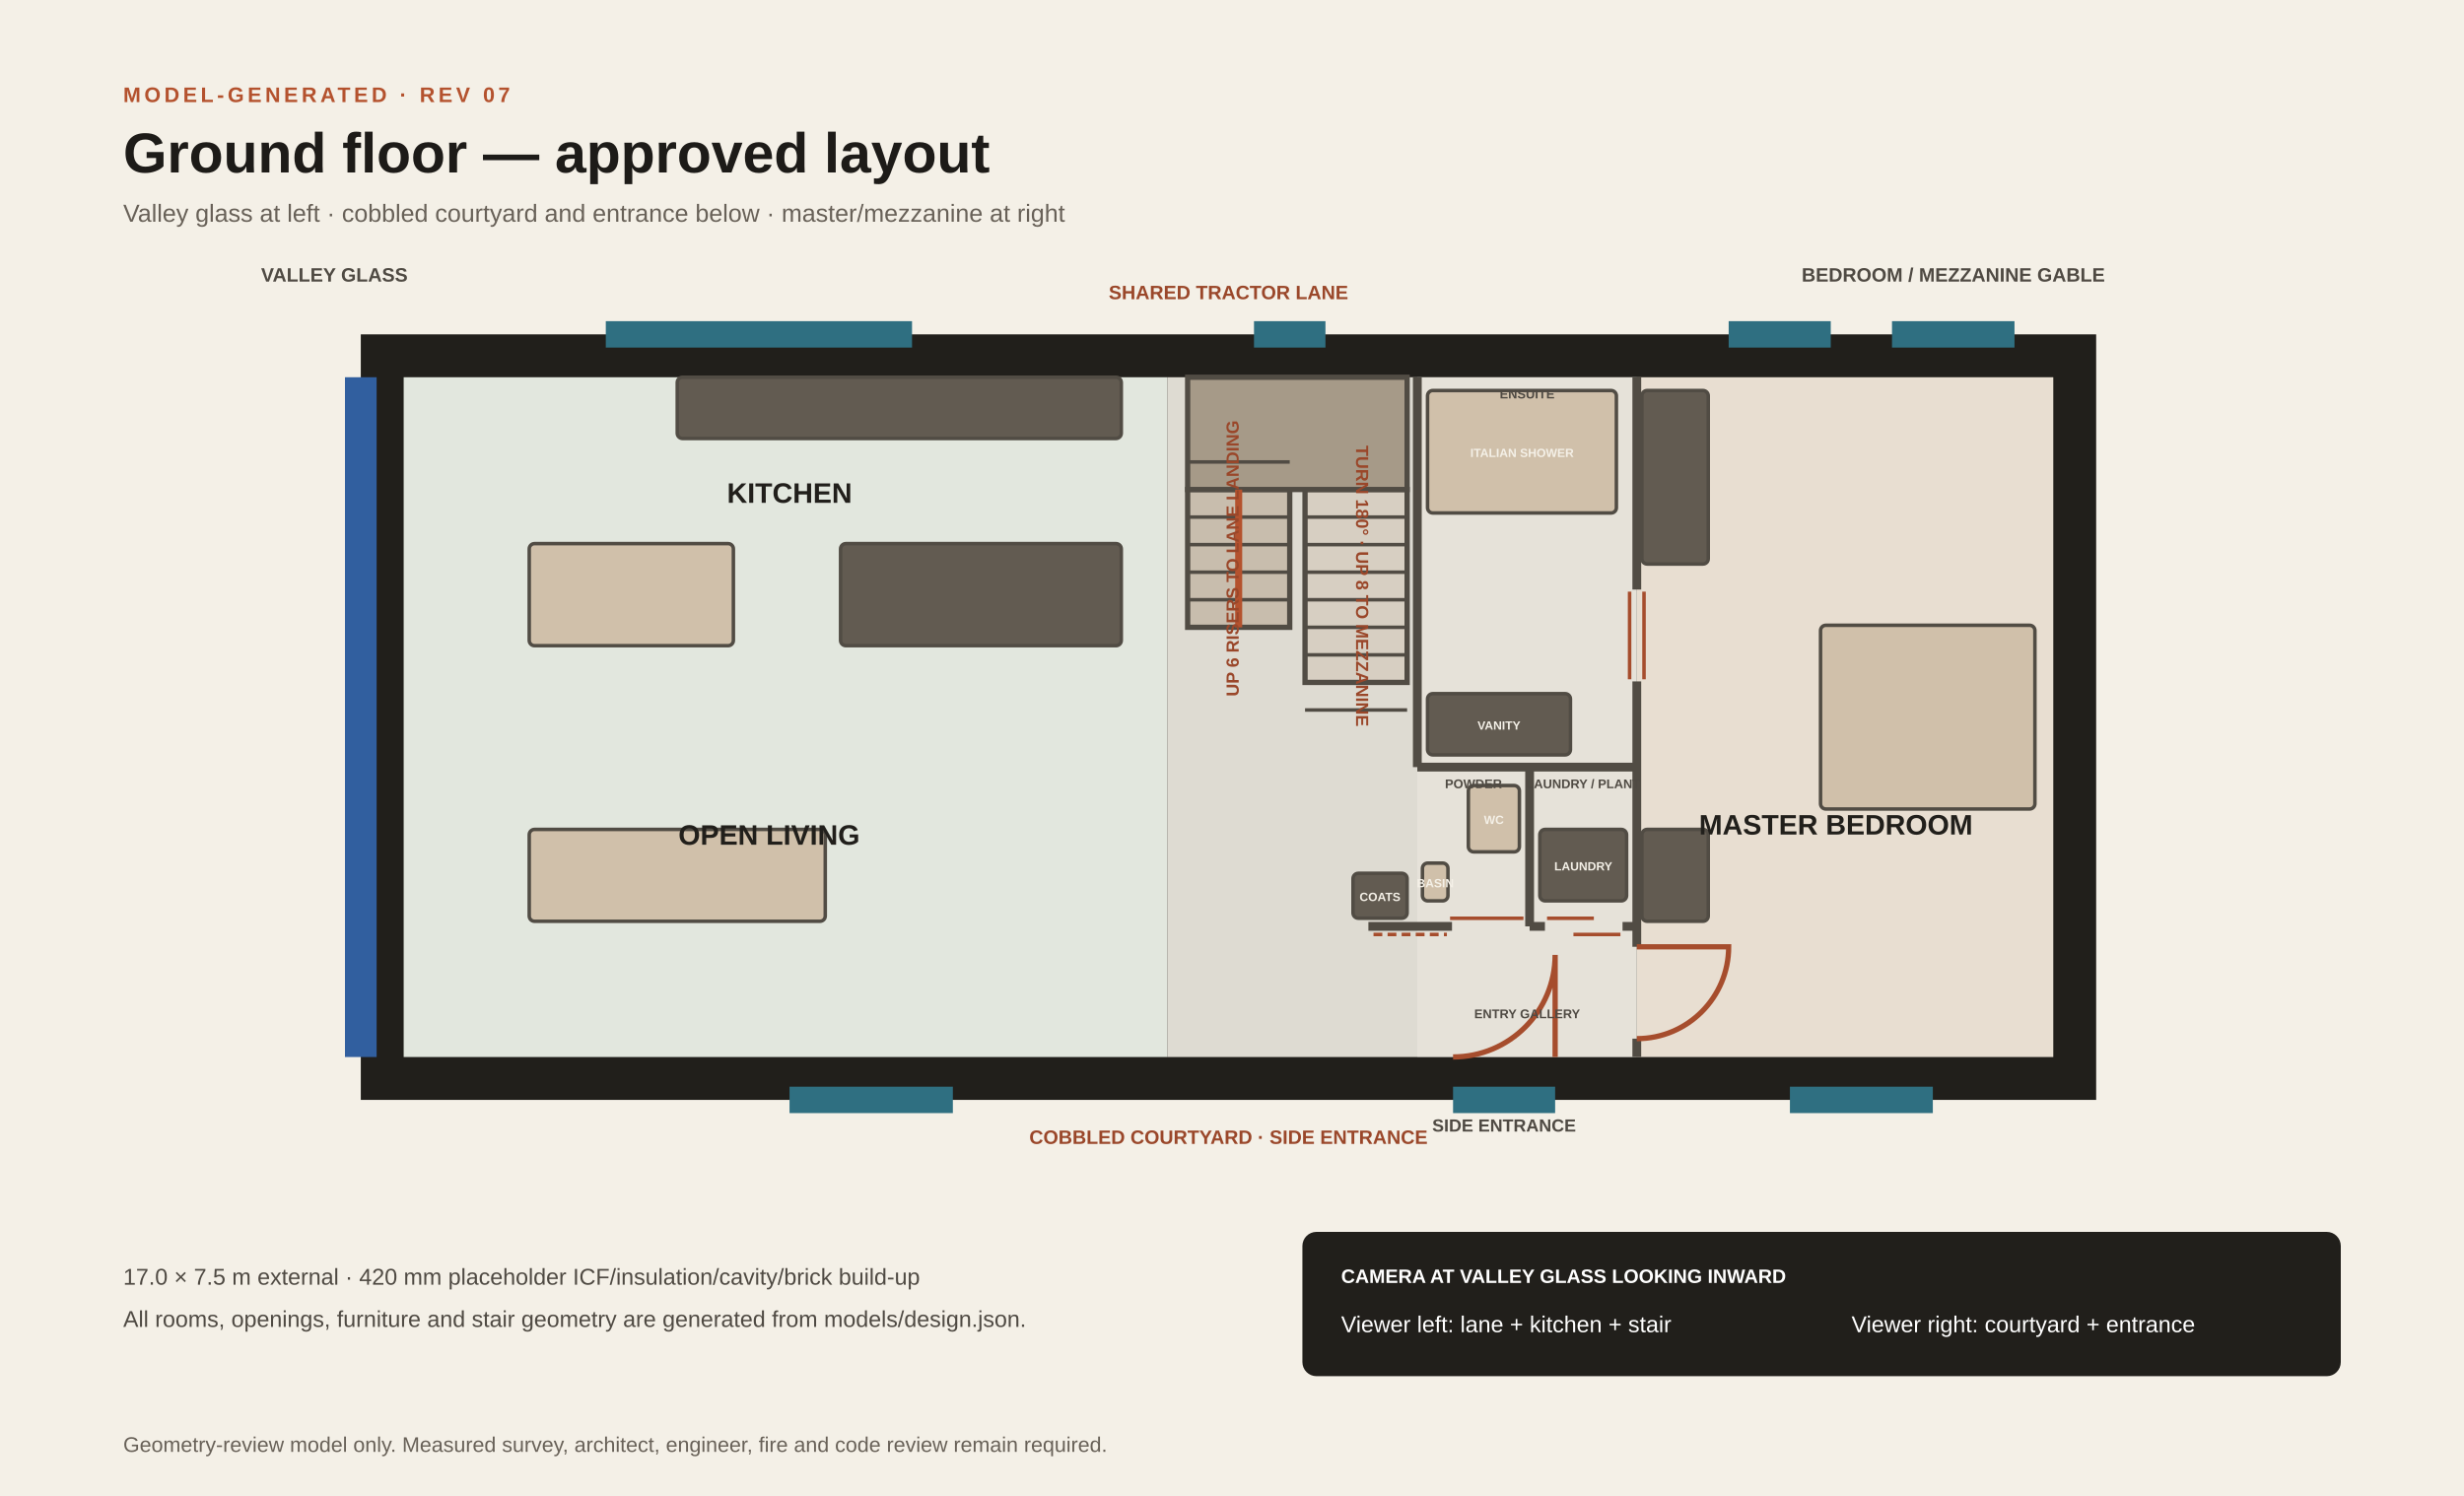
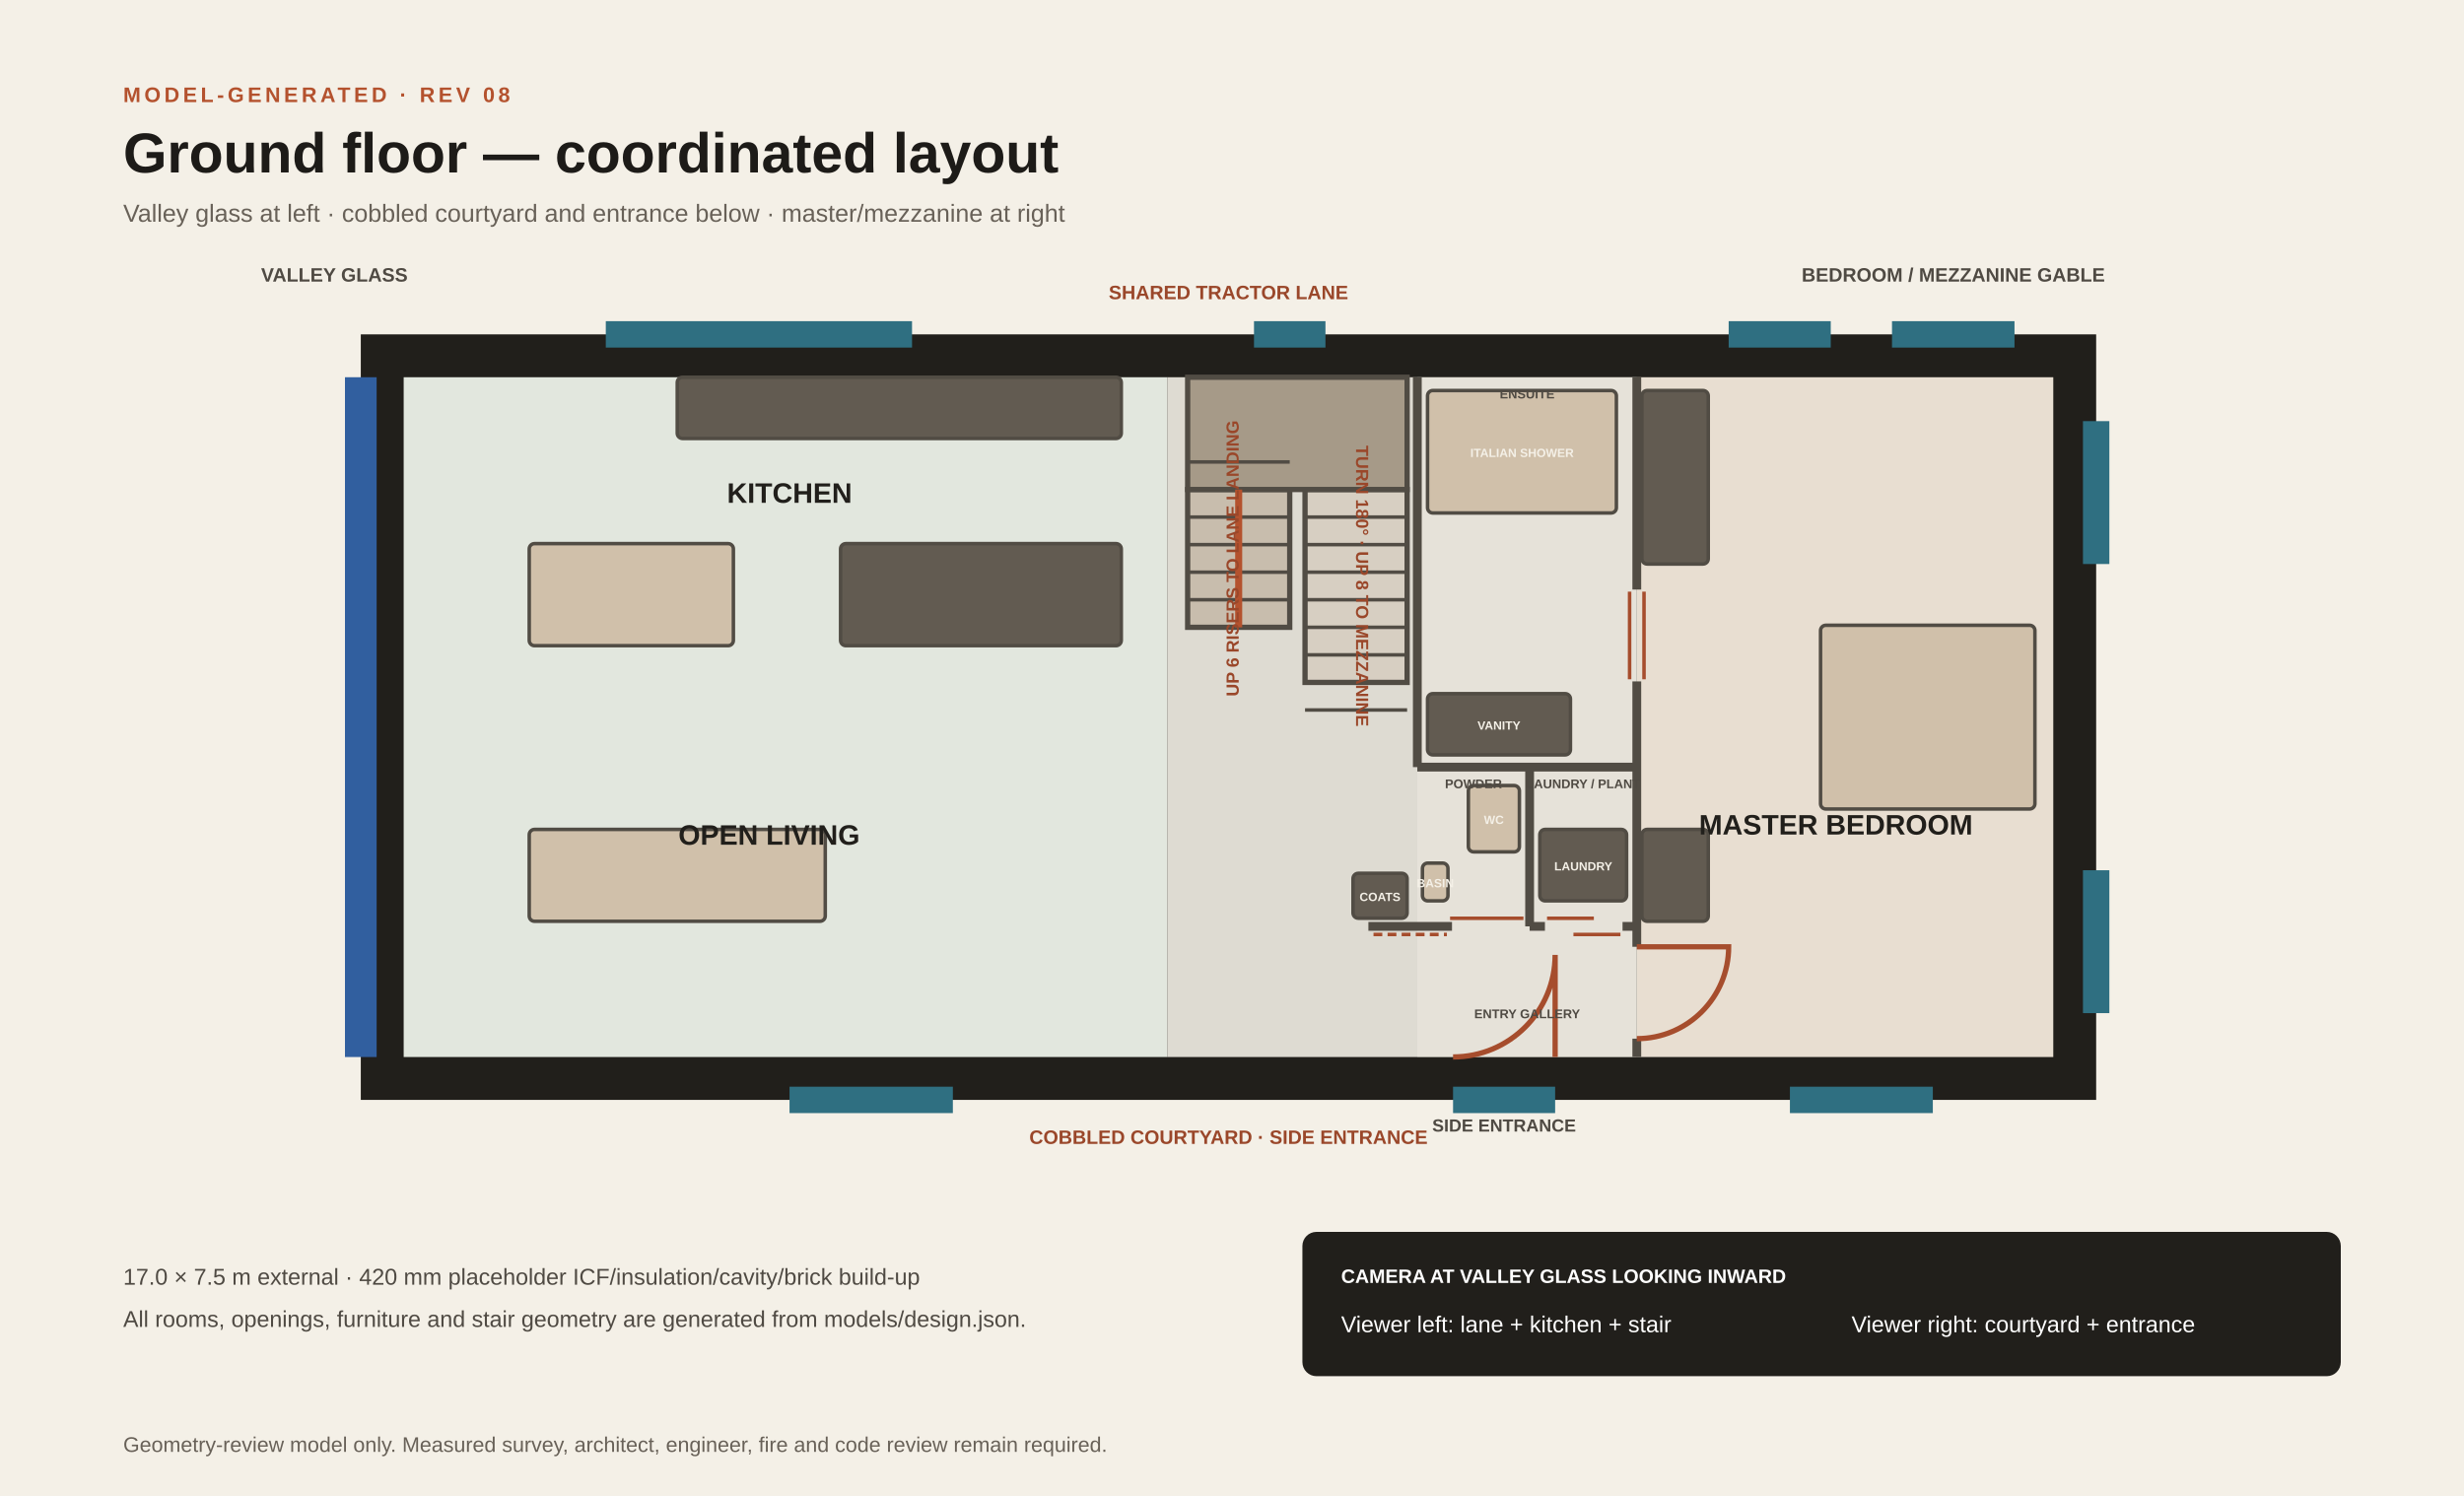
- <svg xmlns="http://www.w3.org/2000/svg" width="1400" height="850" viewBox="0 0 1400 850" role="img" aria-label="Ground floor — approved layout">
+ <svg xmlns="http://www.w3.org/2000/svg" width="1400" height="850" viewBox="0 0 1400 850" role="img" aria-label="Ground floor — coordinated layout">
  <rect width="1400" height="850" fill="#f4f0e7" />
-   <text x="70" y="58" font-family="Arial,sans-serif" font-size="12" font-weight="700" letter-spacing="2" fill="#b4522e">MODEL-GENERATED · REV 07</text>
-   <text x="70" y="98" font-family="Arial,sans-serif" font-size="32" font-weight="700" fill="#1d1b18">Ground floor — approved layout</text>
+   <text x="70" y="58" font-family="Arial,sans-serif" font-size="12" font-weight="700" letter-spacing="2" fill="#b4522e">MODEL-GENERATED · REV 08</text>
+   <text x="70" y="98" font-family="Arial,sans-serif" font-size="32" font-weight="700" fill="#1d1b18">Ground floor — coordinated layout</text>
  <text x="70" y="126" font-family="Arial,sans-serif" font-size="14" fill="#686158">Valley glass at left · cobbled courtyard and entrance below · master/mezzanine at right</text>
  <text x="698.0" y="170" text-anchor="middle" font-family="Arial" font-size="11" font-weight="700" fill="#9a472a">SHARED TRACTOR LANE</text>
  <text x="698.0" y="650" text-anchor="middle" font-family="Arial" font-size="11" font-weight="700" fill="#9a472a">COBBLED COURTYARD · SIDE ENTRANCE</text>
  <text x="190.0" y="160" text-anchor="middle" font-family="Arial" font-size="11" font-weight="700" fill="#4f4a43">VALLEY GLASS</text>
  <text x="1196.0" y="160" text-anchor="end" font-family="Arial" font-size="11" font-weight="700" fill="#4f4a43">BEDROOM / MEZZANINE GABLE</text>
  <rect x="205" y="190" width="986.0" height="435.0" fill="#211f1b" />
  <rect x="229.36" y="214.36" width="433.84" height="386.28" fill="#e2e7de" />
  <rect x="663.2" y="214.36" width="266.8" height="386.28" fill="#dedbd2" />
  <rect x="930.0" y="214.36" width="236.64" height="386.28" fill="#e8ded1" />
  <rect x="805.3" y="214.36" width="124.7" height="221.56" fill="#f7f3ea" fill-opacity=".34" />
  <rect x="869.1" y="435.92" width="60.9" height="90.48" fill="#f7f3ea" fill-opacity=".34" />
  <rect x="805.3" y="435.92" width="63.8" height="90.48" fill="#f7f3ea" fill-opacity=".34" />
  <rect x="805.3" y="526.4" width="124.7" height="74.24" fill="#f7f3ea" fill-opacity=".34" />
  <line x1="205" x2="205" y1="214.36" y2="600.64" stroke="#315f9f" stroke-width="18" />
  <line x1="344.2" x2="518.2" y1="190" y2="190" stroke="#2f6f81" stroke-width="15" />
  <line x1="712.5" x2="753.1" y1="190" y2="190" stroke="#2f6f81" stroke-width="15" />
  <line x1="982.2" x2="1040.2" y1="190" y2="190" stroke="#2f6f81" stroke-width="15" />
  <line x1="1075.0" x2="1144.6" y1="190" y2="190" stroke="#2f6f81" stroke-width="15" />
  <line x1="448.6" x2="541.4" y1="625.0" y2="625.0" stroke="#2f6f81" stroke-width="15" />
  <line x1="825.6" x2="883.6" y1="625.0" y2="625.0" stroke="#2f6f81" stroke-width="15" />
  <path d="M883.6 600.6v-58.0A58.0 58.0 0 0 1 825.6 600.6" fill="none" stroke="#a64d2d" stroke-width="3" />
  <line x1="1017.0" x2="1098.2" y1="625.0" y2="625.0" stroke="#2f6f81" stroke-width="15" />
+   <line x1="1191.0" x2="1191.0" y1="239.3" y2="320.5" stroke="#2f6f81" stroke-width="15" />
+   <line x1="1191.0" x2="1191.0" y1="494.5" y2="575.7" stroke="#2f6f81" stroke-width="15" />
  <line x1="930.0" y1="214.4" x2="930.0" y2="335.0" stroke="#514c44" stroke-width="5" />
  <line x1="930.0" y1="387.2" x2="930.0" y2="538.0" stroke="#514c44" stroke-width="5" />
  <line x1="930.0" y1="590.2" x2="930.0" y2="600.6" stroke="#514c44" stroke-width="5" />
  <line x1="805.3" y1="214.4" x2="805.3" y2="435.9" stroke="#514c44" stroke-width="5" />
  <line x1="805.3" y1="435.9" x2="930.0" y2="435.9" stroke="#514c44" stroke-width="5" />
  <line x1="869.1" y1="435.9" x2="869.1" y2="526.4" stroke="#514c44" stroke-width="5" />
  <line x1="777.5" y1="526.4" x2="825.0" y2="526.4" stroke="#514c44" stroke-width="5" />
  <line x1="869.1" y1="526.4" x2="877.8" y2="526.4" stroke="#514c44" stroke-width="5" />
  <line x1="921.9" y1="526.4" x2="930.0" y2="526.4" stroke="#514c44" stroke-width="5" />
  <line x1="925.9" y1="336.2" x2="925.9" y2="386.0" stroke="#a64d2d" stroke-width="2" />
  <line x1="934.1" y1="336.2" x2="934.1" y2="386.0" stroke="#a64d2d" stroke-width="2" />
  <path d="M930.0 538.0h52.2A52.2 52.2 0 0 1 930.0 590.2" fill="none" stroke="#a64d2d" stroke-width="3" />
  <line x1="823.9" y1="521.8" x2="865.6" y2="521.8" stroke="#a64d2d" stroke-width="2" />
  <line x1="780.4" y1="531.0" x2="822.1" y2="531.0" stroke="#a64d2d" stroke-width="2" stroke-dasharray="5 3" />
  <line x1="879.0" y1="521.8" x2="905.6" y2="521.8" stroke="#a64d2d" stroke-width="2" />
  <line x1="894.0" y1="531.0" x2="920.7" y2="531.0" stroke="#a64d2d" stroke-width="2" />
  <rect x="674.8" y="278.16" width="58.0" height="78.3" fill="#c8bdad" stroke="#514c44" stroke-width="3" />
  <rect x="741.5" y="278.16" width="58.0" height="109.62" fill="#d7cfc2" stroke="#514c44" stroke-width="3" />
  <rect x="674.8" y="214.36" width="124.7" height="63.8" fill="#a69a88" stroke="#514c44" stroke-width="3" />
  <line x1="674.8" x2="732.8" y1="356.46" y2="356.46" stroke="#514c44" stroke-width="2" />
  <line x1="674.8" x2="732.8" y1="340.8" y2="340.8" stroke="#514c44" stroke-width="2" />
  <line x1="674.8" x2="732.8" y1="325.14" y2="325.14" stroke="#514c44" stroke-width="2" />
  <line x1="674.8" x2="732.8" y1="309.48" y2="309.48" stroke="#514c44" stroke-width="2" />
  <line x1="674.8" x2="732.8" y1="293.82" y2="293.82" stroke="#514c44" stroke-width="2" />
  <line x1="674.8" x2="732.8" y1="278.16" y2="278.16" stroke="#514c44" stroke-width="2" />
  <line x1="674.8" x2="732.8" y1="262.5" y2="262.5" stroke="#514c44" stroke-width="2" />
  <line x1="741.5" x2="799.5" y1="278.16" y2="278.16" stroke="#514c44" stroke-width="2" />
  <line x1="741.5" x2="799.5" y1="293.82" y2="293.82" stroke="#514c44" stroke-width="2" />
  <line x1="741.5" x2="799.5" y1="309.48" y2="309.48" stroke="#514c44" stroke-width="2" />
  <line x1="741.5" x2="799.5" y1="325.14" y2="325.14" stroke="#514c44" stroke-width="2" />
  <line x1="741.5" x2="799.5" y1="340.8" y2="340.8" stroke="#514c44" stroke-width="2" />
  <line x1="741.5" x2="799.5" y1="356.46" y2="356.46" stroke="#514c44" stroke-width="2" />
  <line x1="741.5" x2="799.5" y1="372.12" y2="372.12" stroke="#514c44" stroke-width="2" />
  <line x1="741.5" x2="799.5" y1="387.78" y2="387.78" stroke="#514c44" stroke-width="2" />
  <line x1="741.5" x2="799.5" y1="403.44" y2="403.44" stroke="#514c44" stroke-width="2" />
  <path d="M703.8 356.5V278.2" stroke="#b4522e" stroke-width="4" marker-end="url(#none)" />
  <text x="703.8" y="317.3" text-anchor="middle" font-family="Arial" font-size="10" font-weight="700" fill="#9a472a" transform="rotate(-90 703.8 317.3)">UP 6 RISERS TO LANE LANDING</text>
  <text x="770.5" y="333.0" text-anchor="middle" font-family="Arial" font-size="10" font-weight="700" fill="#9a472a" transform="rotate(90 770.5 333.0)">TURN 180° · UP 8 TO MEZZANINE</text>
  <rect x="384.8" y="214.36" width="252.3" height="34.8" rx="3" fill="#625b51" stroke="#514c44" stroke-width="2" />
  <rect x="477.6" y="308.9" width="159.5" height="58.0" rx="3" fill="#625b51" stroke="#514c44" stroke-width="2" />
  <rect x="300.7" y="308.9" width="116.0" height="58.0" rx="3" fill="#d0c0aa" stroke="#514c44" stroke-width="2" />
  <rect x="300.7" y="471.3" width="168.2" height="52.2" rx="3" fill="#d0c0aa" stroke="#514c44" stroke-width="2" />
  <rect x="1034.4" y="355.3" width="121.8" height="104.4" rx="3" fill="#d0c0aa" stroke="#514c44" stroke-width="2" />
  <rect x="932.9" y="221.9" width="37.7" height="98.6" rx="3" fill="#625b51" stroke="#514c44" stroke-width="2" />
  <rect x="932.9" y="471.3" width="37.7" height="52.2" rx="3" fill="#625b51" stroke="#514c44" stroke-width="2" />
  <rect x="811.1" y="221.9" width="107.3" height="69.6" rx="3" fill="#d0c0aa" stroke="#514c44" stroke-width="2" />
  <text x="864.8" y="259.7" text-anchor="middle" font-family="Arial" font-size="6.8" font-weight="700" fill="#f4f0e7">ITALIAN SHOWER</text>
  <rect x="811.1" y="394.16" width="81.2" height="34.8" rx="3" fill="#625b51" stroke="#514c44" stroke-width="2" />
  <text x="851.7" y="414.6" text-anchor="middle" font-family="Arial" font-size="6.8" font-weight="700" fill="#f4f0e7">VANITY</text>
  <rect x="834.3" y="446.36" width="29.0" height="37.7" rx="3" fill="#d0c0aa" stroke="#514c44" stroke-width="2" />
  <text x="848.8" y="468.2" text-anchor="middle" font-family="Arial" font-size="6.8" font-weight="700" fill="#f4f0e7">WC</text>
  <rect x="808.2" y="490.44" width="14.5" height="21.46" rx="3" fill="#d0c0aa" stroke="#514c44" stroke-width="2" />
  <text x="815.5" y="504.2" text-anchor="middle" font-family="Arial" font-size="6.8" font-weight="700" fill="#f4f0e7">BASIN</text>
  <rect x="874.9" y="471.3" width="49.3" height="40.6" rx="3" fill="#625b51" stroke="#514c44" stroke-width="2" />
  <text x="899.6" y="494.6" text-anchor="middle" font-family="Arial" font-size="6.8" font-weight="700" fill="#f4f0e7">LAUNDRY</text>
  <rect x="768.76" y="496.24" width="30.74" height="25.52" rx="3" fill="#625b51" stroke="#514c44" stroke-width="2" />
  <text x="784.1" y="512.0" text-anchor="middle" font-family="Arial" font-size="6.8" font-weight="700" fill="#f4f0e7">COATS</text>
  <text x="437.0" y="480.0" text-anchor="middle" font-family="Arial" font-size="16" font-weight="700" fill="#211f1b">OPEN LIVING</text>
  <text x="448.6" y="285.7" text-anchor="middle" font-family="Arial" font-size="16" font-weight="700" fill="#211f1b">KITCHEN</text>
  <text x="1043.1" y="474.2" text-anchor="middle" font-family="Arial" font-size="16" font-weight="700" fill="#211f1b">MASTER BEDROOM</text>
  <text x="867.7" y="226.4" text-anchor="middle" font-family="Arial" font-size="7.2" font-weight="700" fill="#4f4a43">ENSUITE</text>
  <text x="899.5" y="447.9" text-anchor="middle" font-family="Arial" font-size="7.2" font-weight="700" fill="#4f4a43">LAUNDRY / PLANT</text>
  <text x="837.2" y="447.9" text-anchor="middle" font-family="Arial" font-size="7.2" font-weight="700" fill="#4f4a43">POWDER</text>
  <text x="867.7" y="578.6" text-anchor="middle" font-family="Arial" font-size="7.2" font-weight="700" fill="#4f4a43">ENTRY GALLERY</text>
  <text x="854.6" y="643.0" text-anchor="middle" font-family="Arial" font-size="10" font-weight="700" fill="#4f4a43">SIDE ENTRANCE</text>
  <text x="70" y="730" font-family="Arial" font-size="13" fill="#4f4a43">17.0 × 7.5 m external · 420 mm placeholder ICF/insulation/cavity/brick build-up</text>
  <text x="70" y="754" font-family="Arial" font-size="13" fill="#4f4a43">All rooms, openings, furniture and stair geometry are generated from models/design.json.</text>
  <rect x="740" y="700" width="590" height="82" rx="8" fill="#211f1b" />
  <text x="762" y="729" font-family="Arial" font-size="11" font-weight="700" fill="#fff">CAMERA AT VALLEY GLASS LOOKING INWARD</text>
  <text x="762" y="757" font-family="Arial" font-size="13" fill="#fff">Viewer left: lane + kitchen + stair</text>
  <text x="1052" y="757" font-family="Arial" font-size="13" fill="#fff">Viewer right: courtyard + entrance</text>
  <text x="70" y="825" font-family="Arial" font-size="12" fill="#686158">Geometry-review model only. Measured survey, architect, engineer, fire and code review remain required.</text>
</svg>
